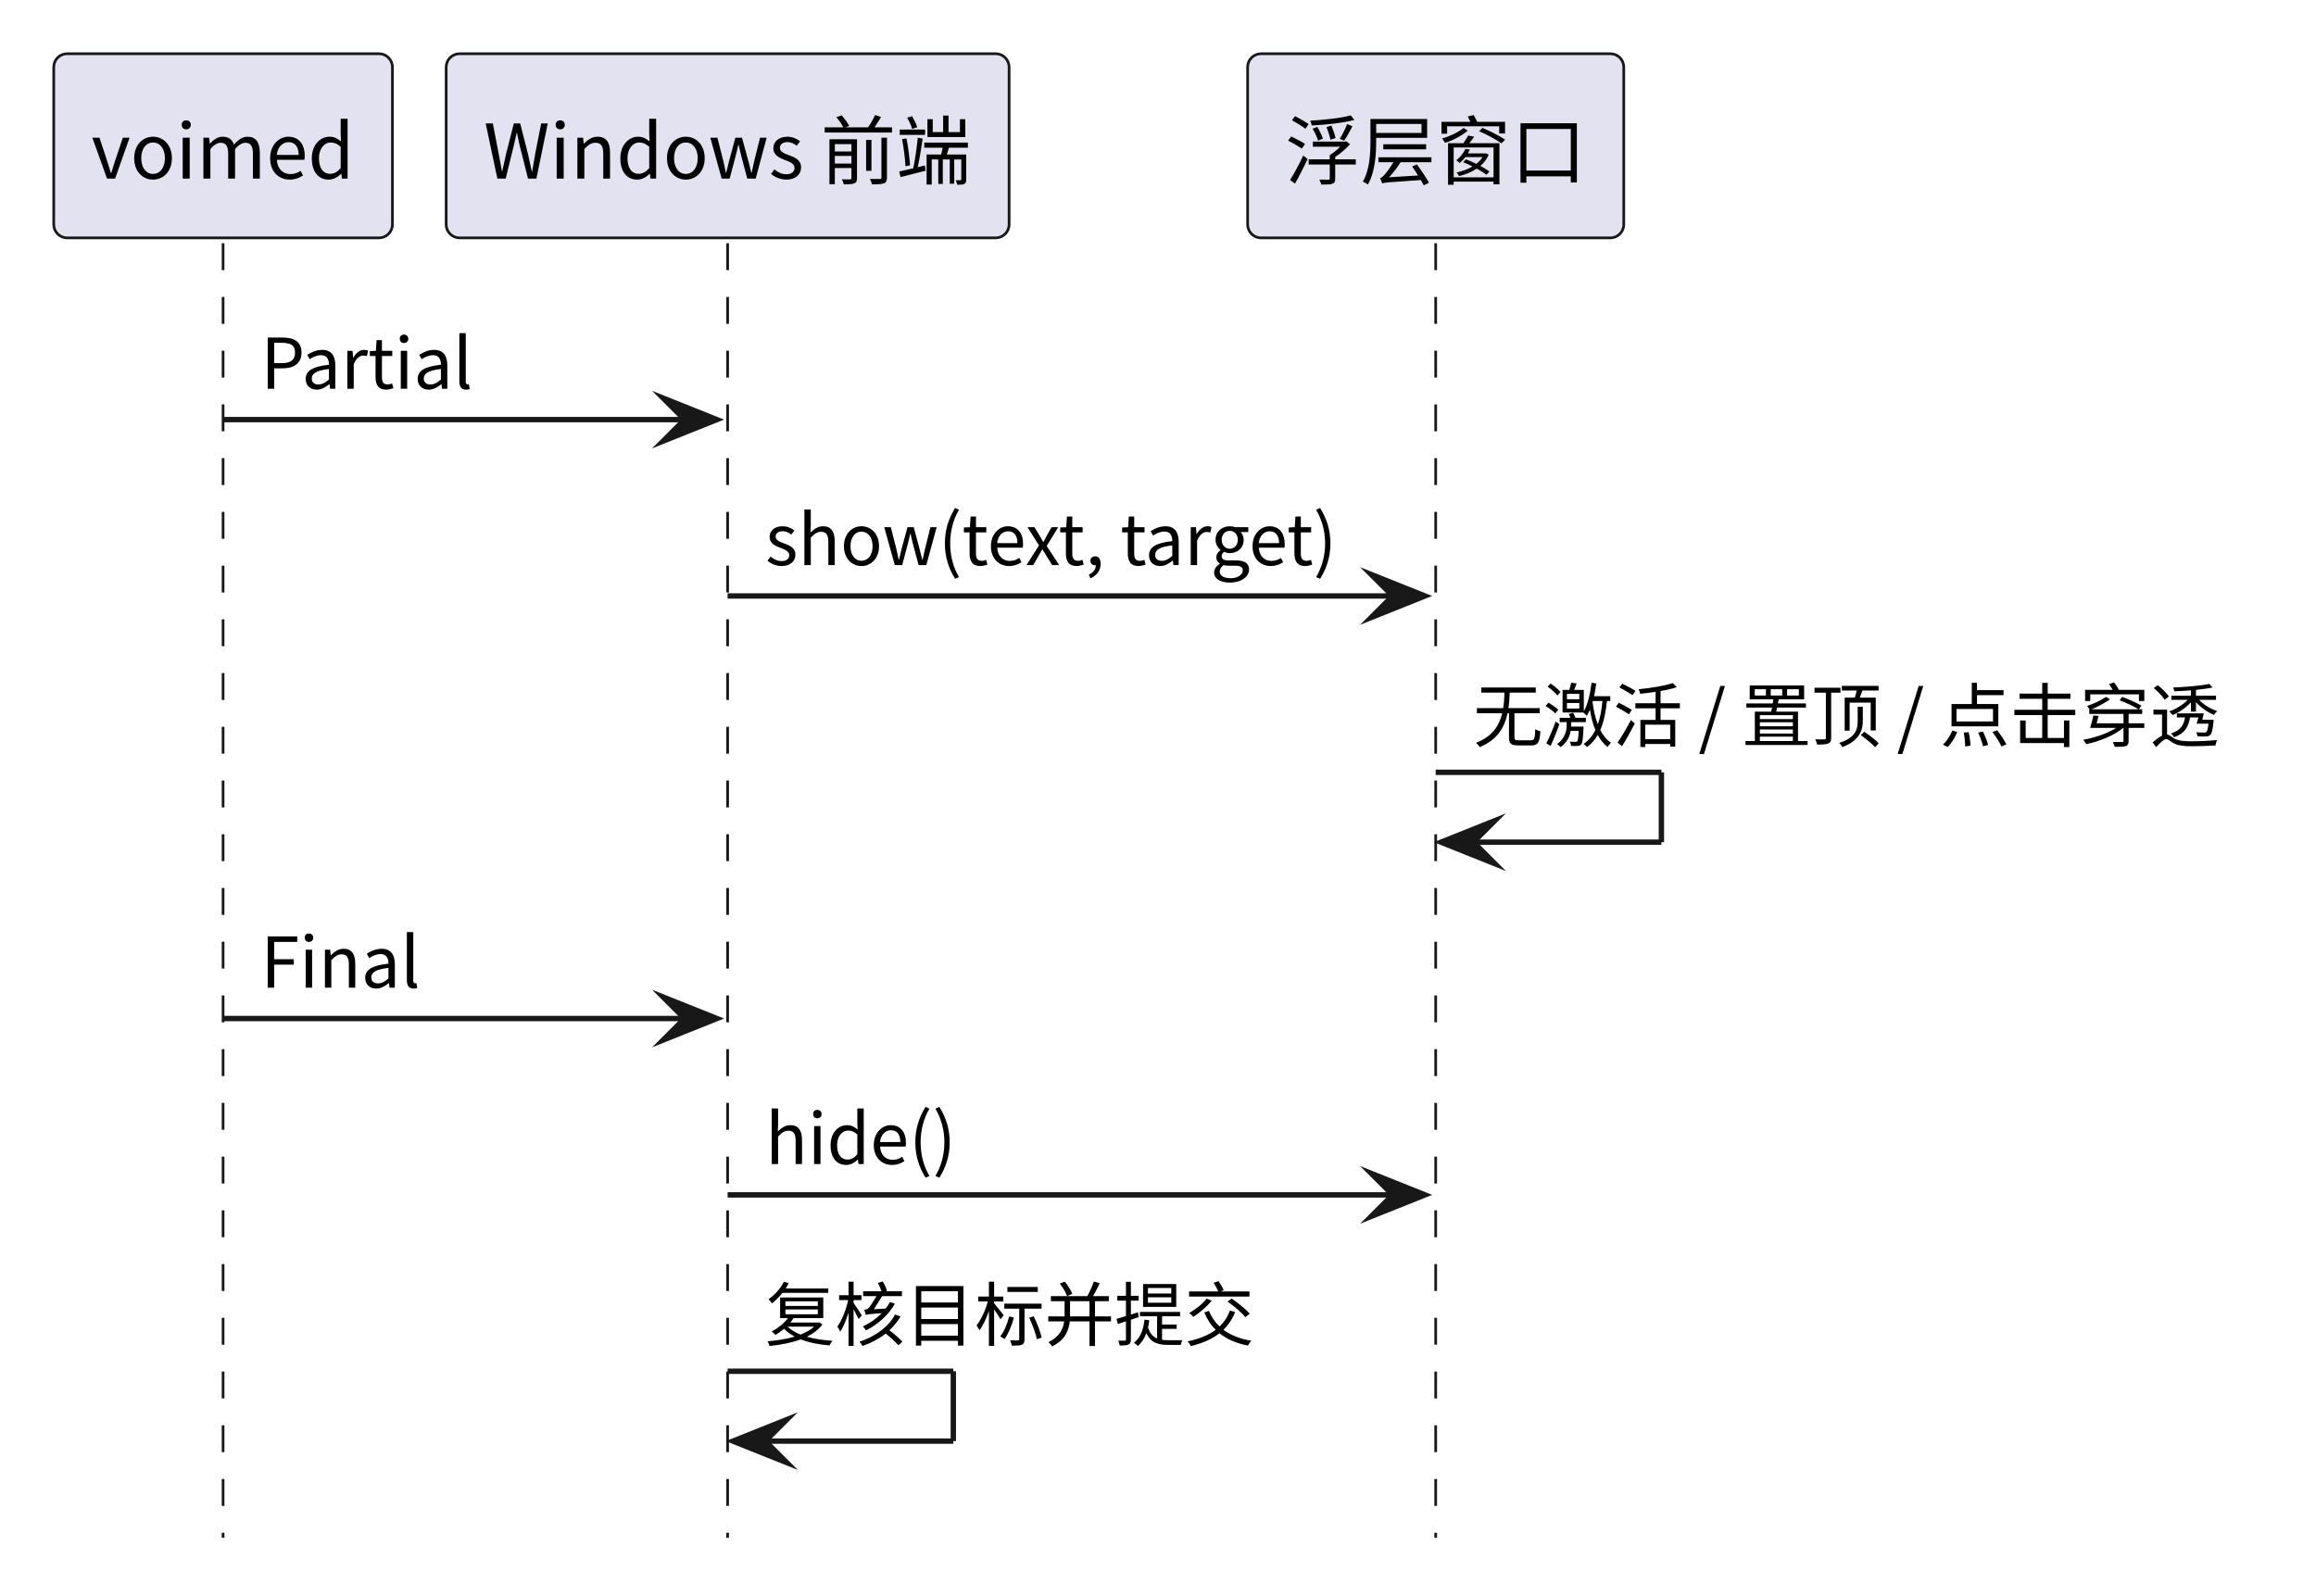
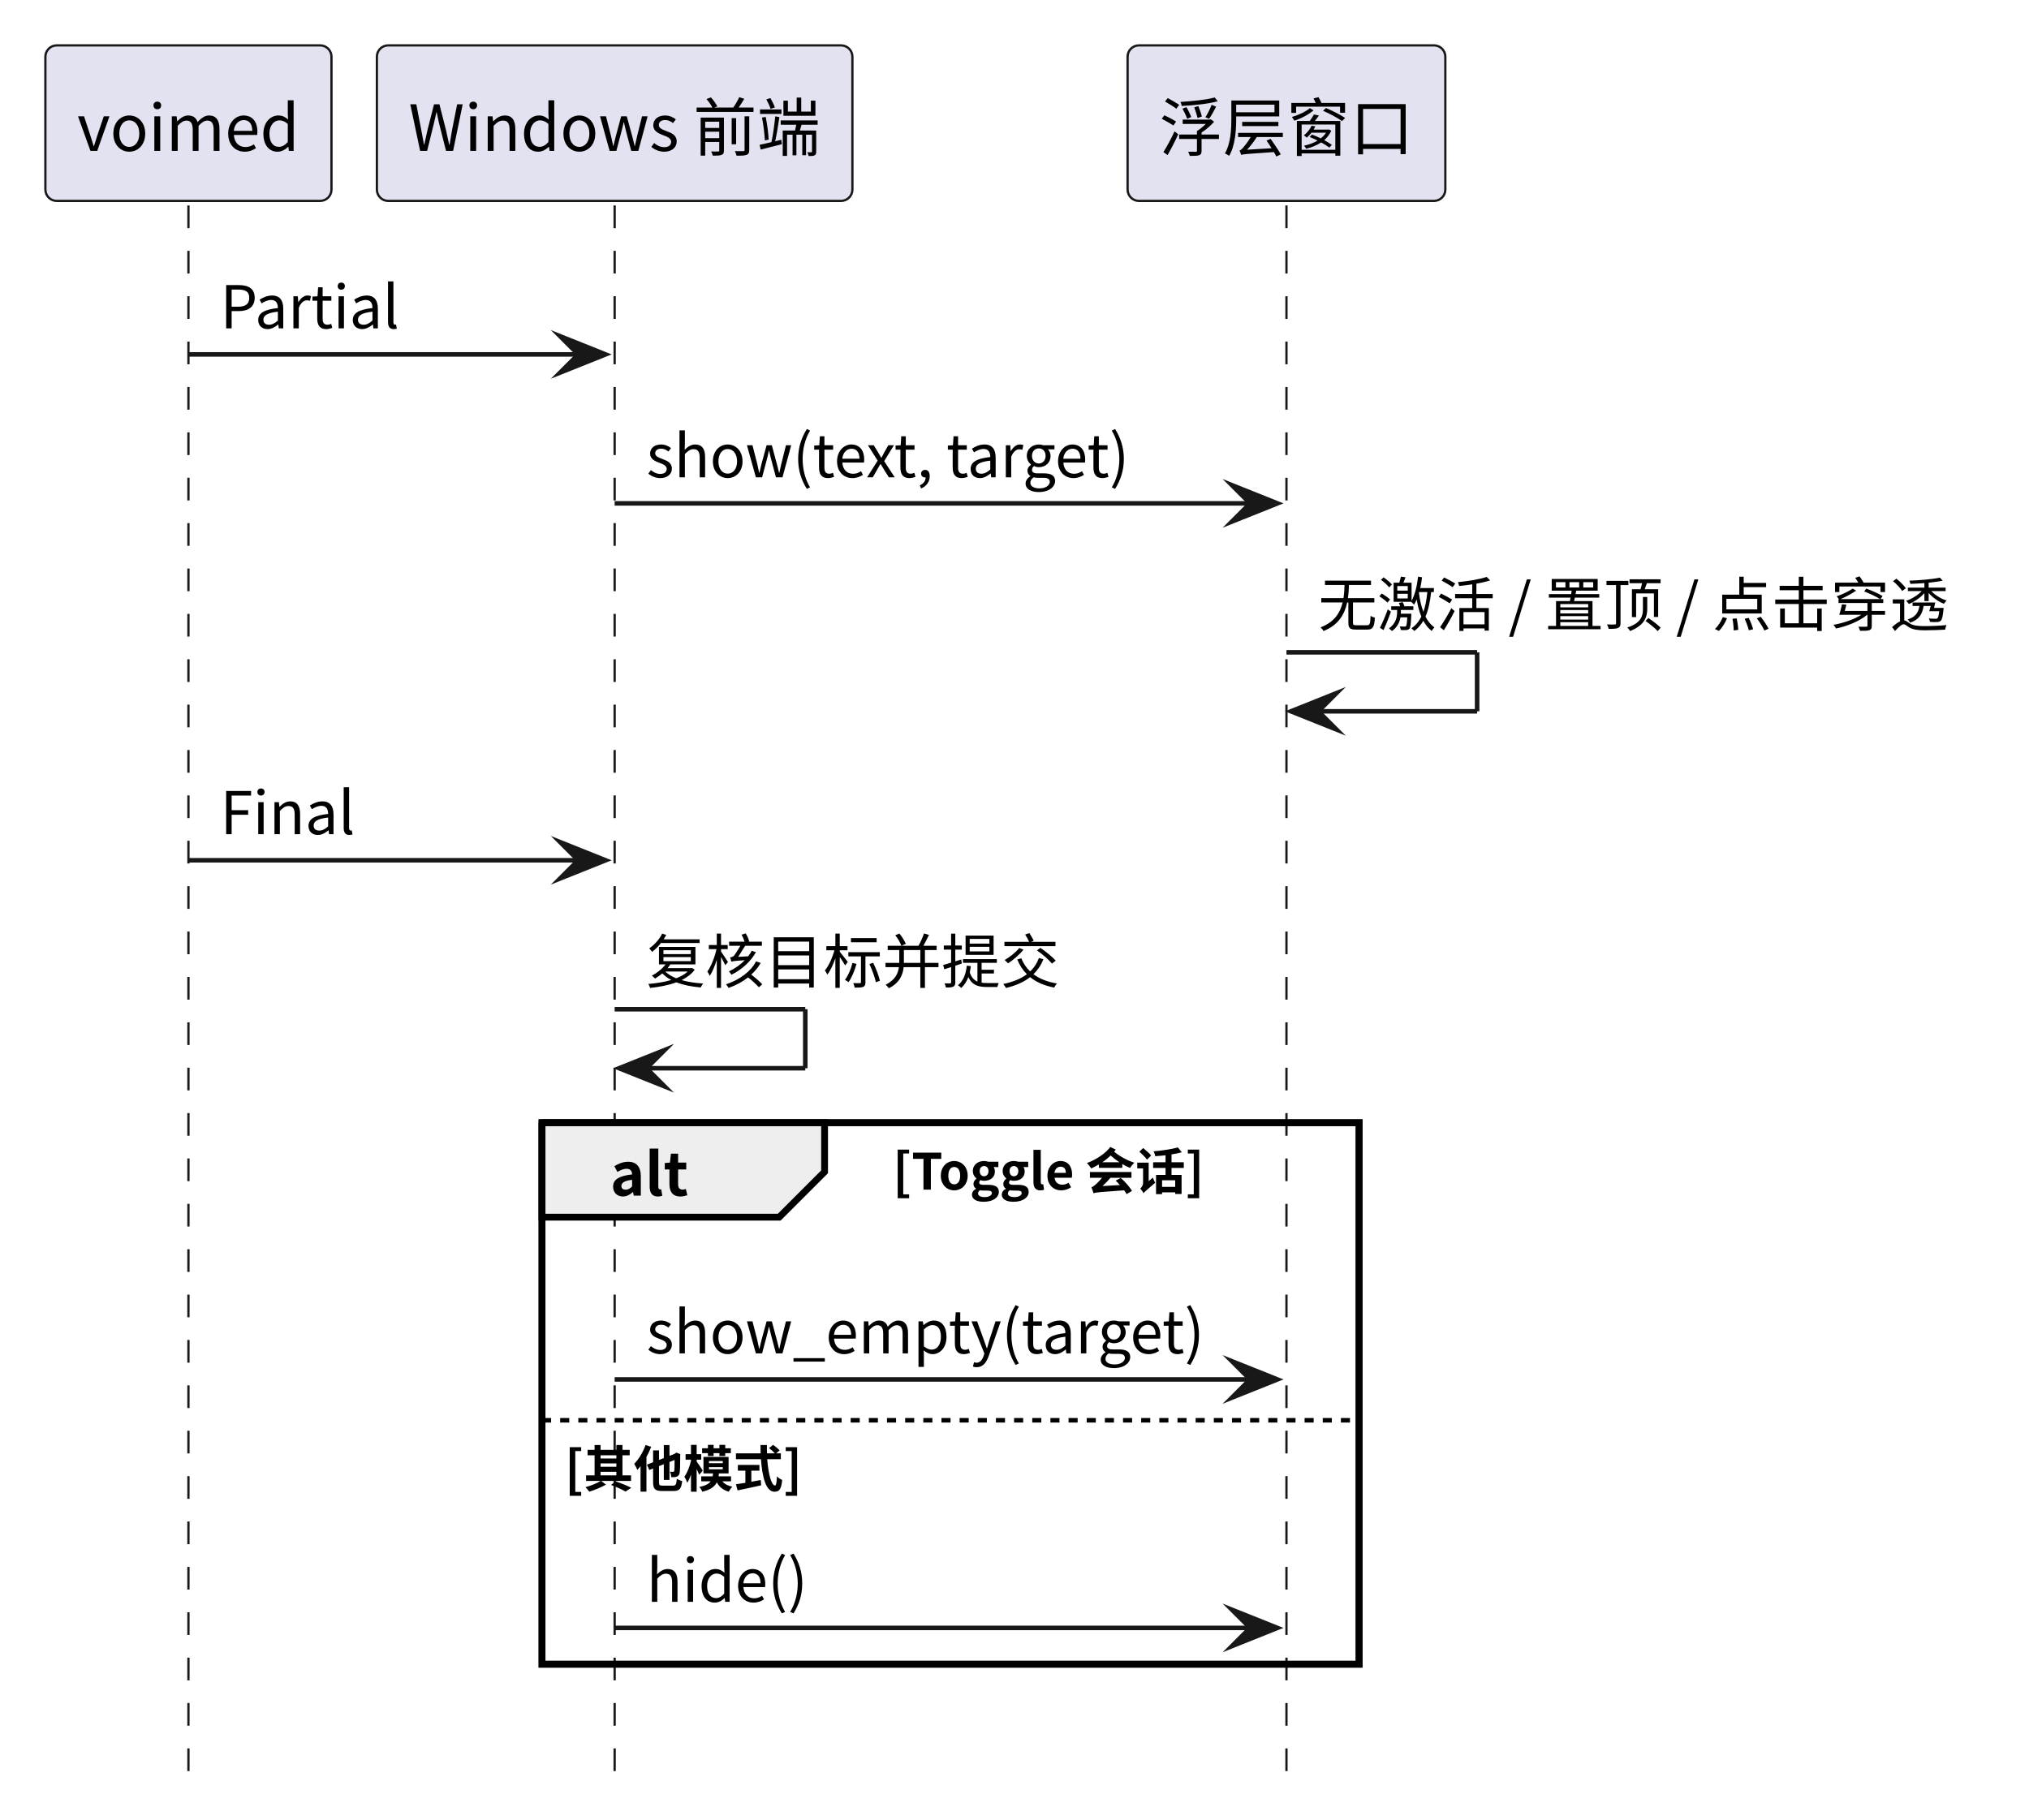
- <svg xmlns="http://www.w3.org/2000/svg" version="1.1" data-diagram-type="SEQUENCE" style="width:431px;height:297px;background:#FFFFFF;" width="431px" height="297px" viewBox="0 0 431 297" zoomAndPan="magnify" preserveAspectRatio="none" contentStyleType="text/css">
+ <svg xmlns="http://www.w3.org/2000/svg" version="1.1" data-diagram-type="SEQUENCE" style="width:447px;height:401px;background:#FFFFFF;" width="447px" height="401px" viewBox="0 0 447 401" zoomAndPan="magnify" preserveAspectRatio="none" contentStyleType="text/css">
  <defs />
  <g font-family="sans-serif" lengthAdjust="spacing">
+     <rect x="119.409" y="247.392" width="180.007" height="119.328" fill="none" style="stroke:#000;stroke-width:1.5;" />
    <g>
-       <rect x="38.014" y="45.272" width="8" height="240.944" fill="#000" fill-opacity="0" />
-       <line x1="41.514" y1="45.272" x2="41.514" y2="286.216" style="stroke:#181818;stroke-width:0.5;stroke-dasharray:5,5;" />
+       <rect x="38.014" y="45.272" width="8" height="345.448" fill="#000" fill-opacity="0" />
+       <line x1="41.514" y1="45.272" x2="41.514" y2="390.72" style="stroke:#181818;stroke-width:0.5;stroke-dasharray:5,5;" />
    </g>
    <g>
-       <rect x="131.909" y="45.272" width="8" height="240.944" fill="#000" fill-opacity="0" />
-       <line x1="135.409" y1="45.272" x2="135.409" y2="286.216" style="stroke:#181818;stroke-width:0.5;stroke-dasharray:5,5;" />
+       <rect x="131.909" y="45.272" width="8" height="345.448" fill="#000" fill-opacity="0" />
+       <line x1="135.409" y1="45.272" x2="135.409" y2="390.72" style="stroke:#181818;stroke-width:0.5;stroke-dasharray:5,5;" />
    </g>
    <g>
-       <rect x="263.679" y="45.272" width="8" height="240.944" fill="#000" fill-opacity="0" />
-       <line x1="267.179" y1="45.272" x2="267.179" y2="286.216" style="stroke:#181818;stroke-width:0.5;stroke-dasharray:5,5;" />
+       <rect x="279.916" y="45.272" width="8" height="345.448" fill="#000" fill-opacity="0" />
+       <line x1="283.416" y1="45.272" x2="283.416" y2="390.72" style="stroke:#181818;stroke-width:0.5;stroke-dasharray:5,5;" />
    </g>
    <rect x="10" y="10" width="63.028" height="34.272" fill="#E2E2F0" style="stroke:#181818;stroke-width:0.5;" rx="2.5" ry="2.5" />
    <text x="17" y="33.24" fill="#000" font-size="14" textLength="49.028" font-family="'Noto Sans CJK SC'">voimed</text>
    <rect x="83.028" y="10" width="104.762" height="34.272" fill="#E2E2F0" style="stroke:#181818;stroke-width:0.5;" rx="2.5" ry="2.5" />
    <text x="90.028" y="33.24" fill="#000" font-size="14" textLength="90.762" font-family="'Noto Sans CJK SC'">Windows 前端</text>
-     <rect x="232.179" y="10" width="70" height="34.272" fill="#E2E2F0" style="stroke:#181818;stroke-width:0.5;" rx="2.5" ry="2.5" />
-     <text x="239.179" y="33.24" fill="#000" font-size="14" textLength="56" font-family="'Noto Sans CJK SC'">浮层窗口</text>
+     <rect x="248.416" y="10" width="70" height="34.272" fill="#E2E2F0" style="stroke:#181818;stroke-width:0.5;" rx="2.5" ry="2.5" />
+     <text x="255.416" y="33.24" fill="#000" font-size="14" textLength="56" font-family="'Noto Sans CJK SC'">浮层窗口</text>
    <polygon points="123.409,74.096,133.409,78.096,123.409,82.096,127.409,78.096" fill="#181818" style="stroke:#181818;stroke-width:1;stroke-linejoin:miter;stroke-miterlimit:10;" />
    <line x1="41.514" y1="78.096" x2="129.409" y2="78.096" style="stroke:#181818;stroke-width:1;" />
    <text x="48.514" y="72.352" fill="#000" font-size="13" textLength="40.079" font-family="'Noto Sans CJK SC'">Partial</text>
-     <polygon points="255.179,106.92,265.179,110.92,255.179,114.92,259.179,110.92" fill="#181818" style="stroke:#181818;stroke-width:1;stroke-linejoin:miter;stroke-miterlimit:10;" />
-     <line x1="135.409" y1="110.92" x2="261.179" y2="110.92" style="stroke:#181818;stroke-width:1;" />
+     <polygon points="271.416,106.92,281.416,110.92,271.416,114.92,275.416,110.92" fill="#181818" style="stroke:#181818;stroke-width:1;stroke-linejoin:miter;stroke-miterlimit:10;" />
+     <line x1="135.409" y1="110.92" x2="277.416" y2="110.92" style="stroke:#181818;stroke-width:1;" />
    <text x="142.409" y="105.176" fill="#000" font-size="13" textLength="107.77" font-family="'Noto Sans CJK SC'">show(text, target)</text>
-     <line x1="267.179" y1="143.744" x2="309.179" y2="143.744" style="stroke:#181818;stroke-width:1;" />
-     <line x1="309.179" y1="143.744" x2="309.179" y2="156.744" style="stroke:#181818;stroke-width:1;" />
-     <line x1="268.179" y1="156.744" x2="309.179" y2="156.744" style="stroke:#181818;stroke-width:1;" />
-     <polygon points="278.179,152.744,268.179,156.744,278.179,160.744,274.179,156.744" fill="#181818" style="stroke:#181818;stroke-width:1;stroke-linejoin:miter;stroke-miterlimit:10;" />
-     <text x="274.179" y="138" fill="#000" font-size="13" textLength="138.84" font-family="'Noto Sans CJK SC'">无激活 / 置顶 / 点击穿透</text>
+     <line x1="283.416" y1="143.744" x2="325.416" y2="143.744" style="stroke:#181818;stroke-width:1;" />
+     <line x1="325.416" y1="143.744" x2="325.416" y2="156.744" style="stroke:#181818;stroke-width:1;" />
+     <line x1="284.416" y1="156.744" x2="325.416" y2="156.744" style="stroke:#181818;stroke-width:1;" />
+     <polygon points="294.416,152.744,284.416,156.744,294.416,160.744,290.416,156.744" fill="#181818" style="stroke:#181818;stroke-width:1;stroke-linejoin:miter;stroke-miterlimit:10;" />
+     <text x="290.416" y="138" fill="#000" font-size="13" textLength="138.84" font-family="'Noto Sans CJK SC'">无激活 / 置顶 / 点击穿透</text>
    <polygon points="123.409,185.568,133.409,189.568,123.409,193.568,127.409,189.568" fill="#181818" style="stroke:#181818;stroke-width:1;stroke-linejoin:miter;stroke-miterlimit:10;" />
    <line x1="41.514" y1="189.568" x2="129.409" y2="189.568" style="stroke:#181818;stroke-width:1;" />
    <text x="48.514" y="183.824" fill="#000" font-size="13" textLength="29.692" font-family="'Noto Sans CJK SC'">Final</text>
-     <polygon points="255.179,218.392,265.179,222.392,255.179,226.392,259.179,222.392" fill="#181818" style="stroke:#181818;stroke-width:1;stroke-linejoin:miter;stroke-miterlimit:10;" />
-     <line x1="135.409" y1="222.392" x2="261.179" y2="222.392" style="stroke:#181818;stroke-width:1;" />
-     <text x="142.409" y="216.648" fill="#000" font-size="13" textLength="35.516" font-family="'Noto Sans CJK SC'">hide()</text>
-     <line x1="135.409" y1="255.216" x2="177.409" y2="255.216" style="stroke:#181818;stroke-width:1;" />
-     <line x1="177.409" y1="255.216" x2="177.409" y2="268.216" style="stroke:#181818;stroke-width:1;" />
-     <line x1="136.409" y1="268.216" x2="177.409" y2="268.216" style="stroke:#181818;stroke-width:1;" />
-     <polygon points="146.409,264.216,136.409,268.216,146.409,272.216,142.409,268.216" fill="#181818" style="stroke:#181818;stroke-width:1;stroke-linejoin:miter;stroke-miterlimit:10;" />
-     <text x="142.409" y="249.472" fill="#000" font-size="13" textLength="91" font-family="'Noto Sans CJK SC'">复核目标并提交</text>
+     <line x1="135.409" y1="222.392" x2="177.409" y2="222.392" style="stroke:#181818;stroke-width:1;" />
+     <line x1="177.409" y1="222.392" x2="177.409" y2="235.392" style="stroke:#181818;stroke-width:1;" />
+     <line x1="136.409" y1="235.392" x2="177.409" y2="235.392" style="stroke:#181818;stroke-width:1;" />
+     <polygon points="146.409,231.392,136.409,235.392,146.409,239.392,142.409,235.392" fill="#181818" style="stroke:#181818;stroke-width:1;stroke-linejoin:miter;stroke-miterlimit:10;" />
+     <text x="142.409" y="216.648" fill="#000" font-size="13" textLength="91" font-family="'Noto Sans CJK SC'">复核目标并提交</text>
+     <path d="M119.409,247.392 L181.66,247.392 L181.66,258.216 L171.66,268.216 L119.409,268.216 L119.409,247.392" style="stroke:#000;stroke-width:1.5;" fill="#EEE" />
+     <rect x="119.409" y="247.392" width="180.007" height="119.328" fill="none" style="stroke:#000;stroke-width:1.5;" />
+     <text x="134.409" y="263.472" fill="#000" font-size="13" textLength="17.251" font-weight="700" font-family="'Noto Sans CJK SC'">alt</text>
+     <text x="196.66" y="262.152" fill="#000" font-size="11" textLength="69.564" font-weight="700" font-family="'Noto Sans CJK SC'">[Toggle 会话]</text>
+     <polygon points="271.416,299.968,281.416,303.968,271.416,307.968,275.416,303.968" fill="#181818" style="stroke:#181818;stroke-width:1;stroke-linejoin:miter;stroke-miterlimit:10;" />
+     <line x1="135.409" y1="303.968" x2="277.416" y2="303.968" style="stroke:#181818;stroke-width:1;" />
+     <text x="142.409" y="298.224" fill="#000" font-size="13" textLength="124.007" font-family="'Noto Sans CJK SC'">show_empty(target)</text>
+     <line x1="119.409" y1="312.968" x2="299.416" y2="312.968" style="stroke:#000;stroke-width:1;stroke-dasharray:2,2;" />
+     <text x="124.409" y="327.728" fill="#000" font-size="11" textLength="52.316" font-weight="700" font-family="'Noto Sans CJK SC'">[其他模式]</text>
+     <polygon points="271.416,354.72,281.416,358.72,271.416,362.72,275.416,358.72" fill="#181818" style="stroke:#181818;stroke-width:1;stroke-linejoin:miter;stroke-miterlimit:10;" />
+     <line x1="135.409" y1="358.72" x2="277.416" y2="358.72" style="stroke:#181818;stroke-width:1;" />
+     <text x="142.409" y="352.976" fill="#000" font-size="13" textLength="35.516" font-family="'Noto Sans CJK SC'">hide()</text>
  </g>
</svg>
